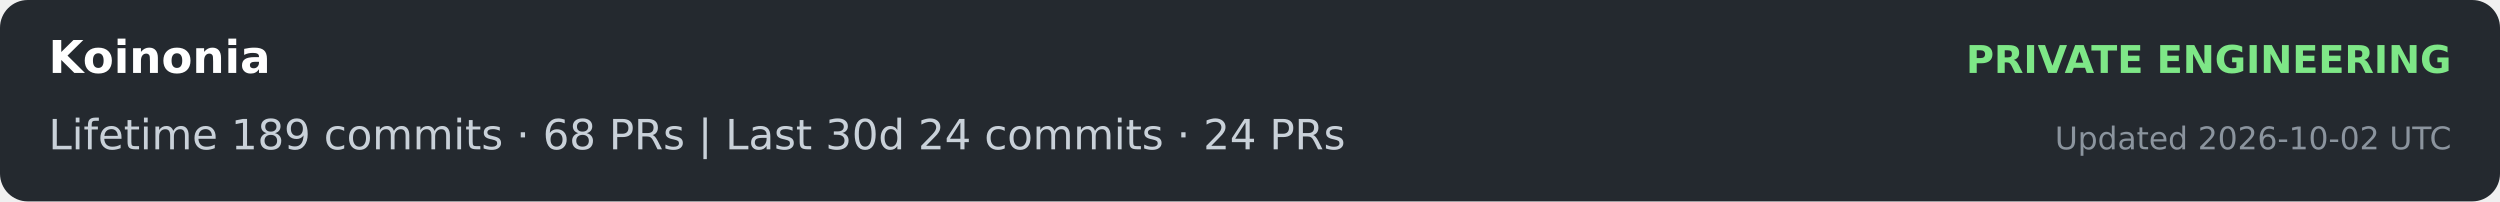
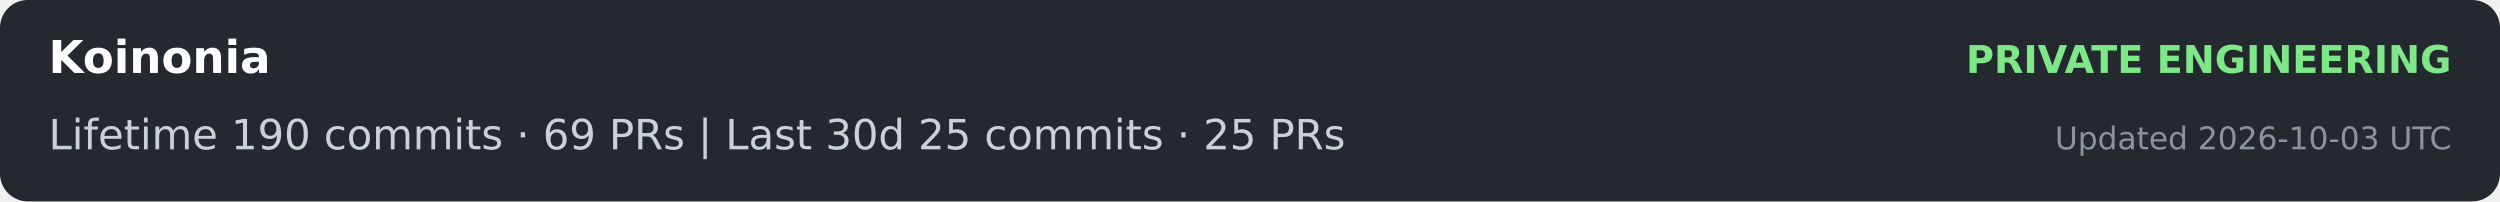
- <svg xmlns="http://www.w3.org/2000/svg" width="720" height="58" role="img" aria-label="Koinonia: lifetime 189 commits and 68 PRs; last 30 days 24 commits and 24 PRs">
+ <svg xmlns="http://www.w3.org/2000/svg" width="720" height="58" role="img" aria-label="Koinonia: lifetime 190 commits and 69 PRs; last 30 days 25 commits and 25 PRs">
  <rect width="720" height="58" rx="8" fill="#24292f" />
  <text x="14" y="21" fill="#ffffff" font-family="Verdana,DejaVu Sans,sans-serif" font-size="13" font-weight="700">Koinonia</text>
  <text x="706" y="21" text-anchor="end" fill="#7ee787" font-family="Verdana,DejaVu Sans,sans-serif" font-size="11" font-weight="700">PRIVATE ENGINEERING</text>
-   <text x="14" y="43" fill="#c9d1d9" font-family="Verdana,DejaVu Sans,sans-serif" font-size="12">Lifetime  189 commits · 68 PRs     |     Last 30d  24 commits · 24 PRs</text>
-   <text x="706" y="43" text-anchor="end" fill="#8b949e" font-family="Verdana,DejaVu Sans,sans-serif" font-size="9">Updated 2026-10-02 UTC</text>
+   <text x="14" y="43" fill="#c9d1d9" font-family="Verdana,DejaVu Sans,sans-serif" font-size="12">Lifetime  190 commits · 69 PRs     |     Last 30d  25 commits · 25 PRs</text>
+   <text x="706" y="43" text-anchor="end" fill="#8b949e" font-family="Verdana,DejaVu Sans,sans-serif" font-size="9">Updated 2026-10-03 UTC</text>
</svg>
